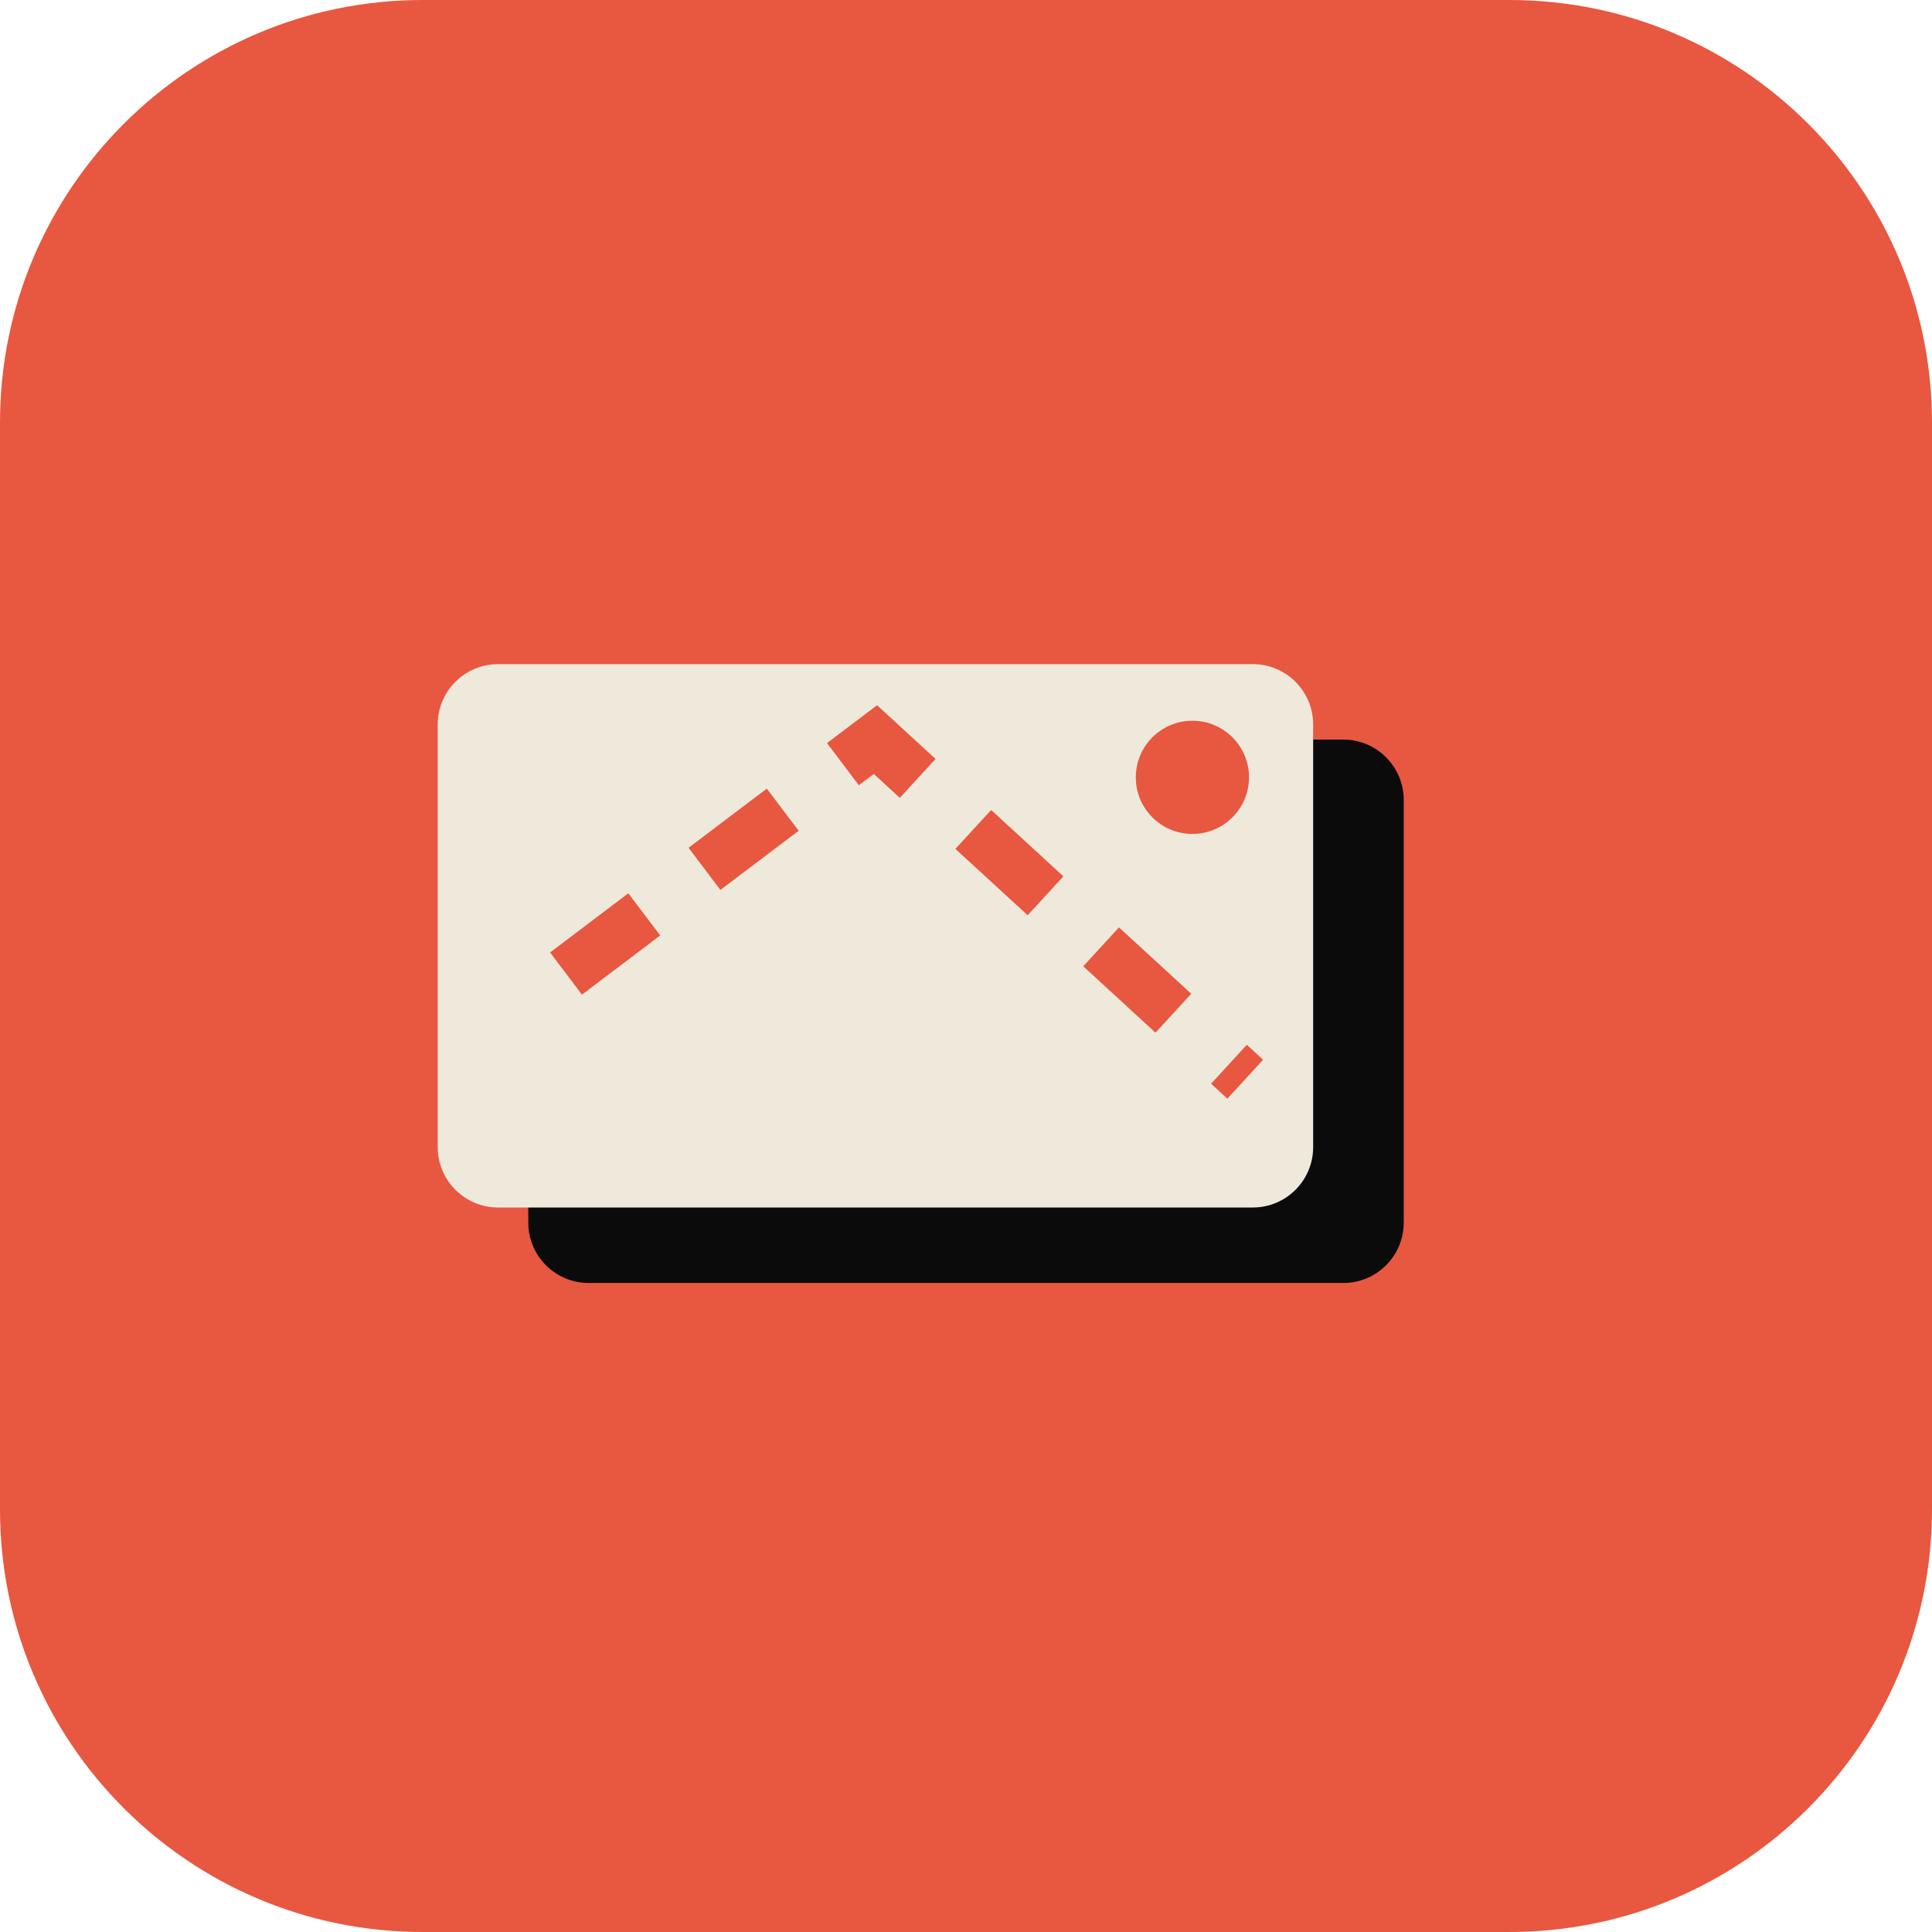
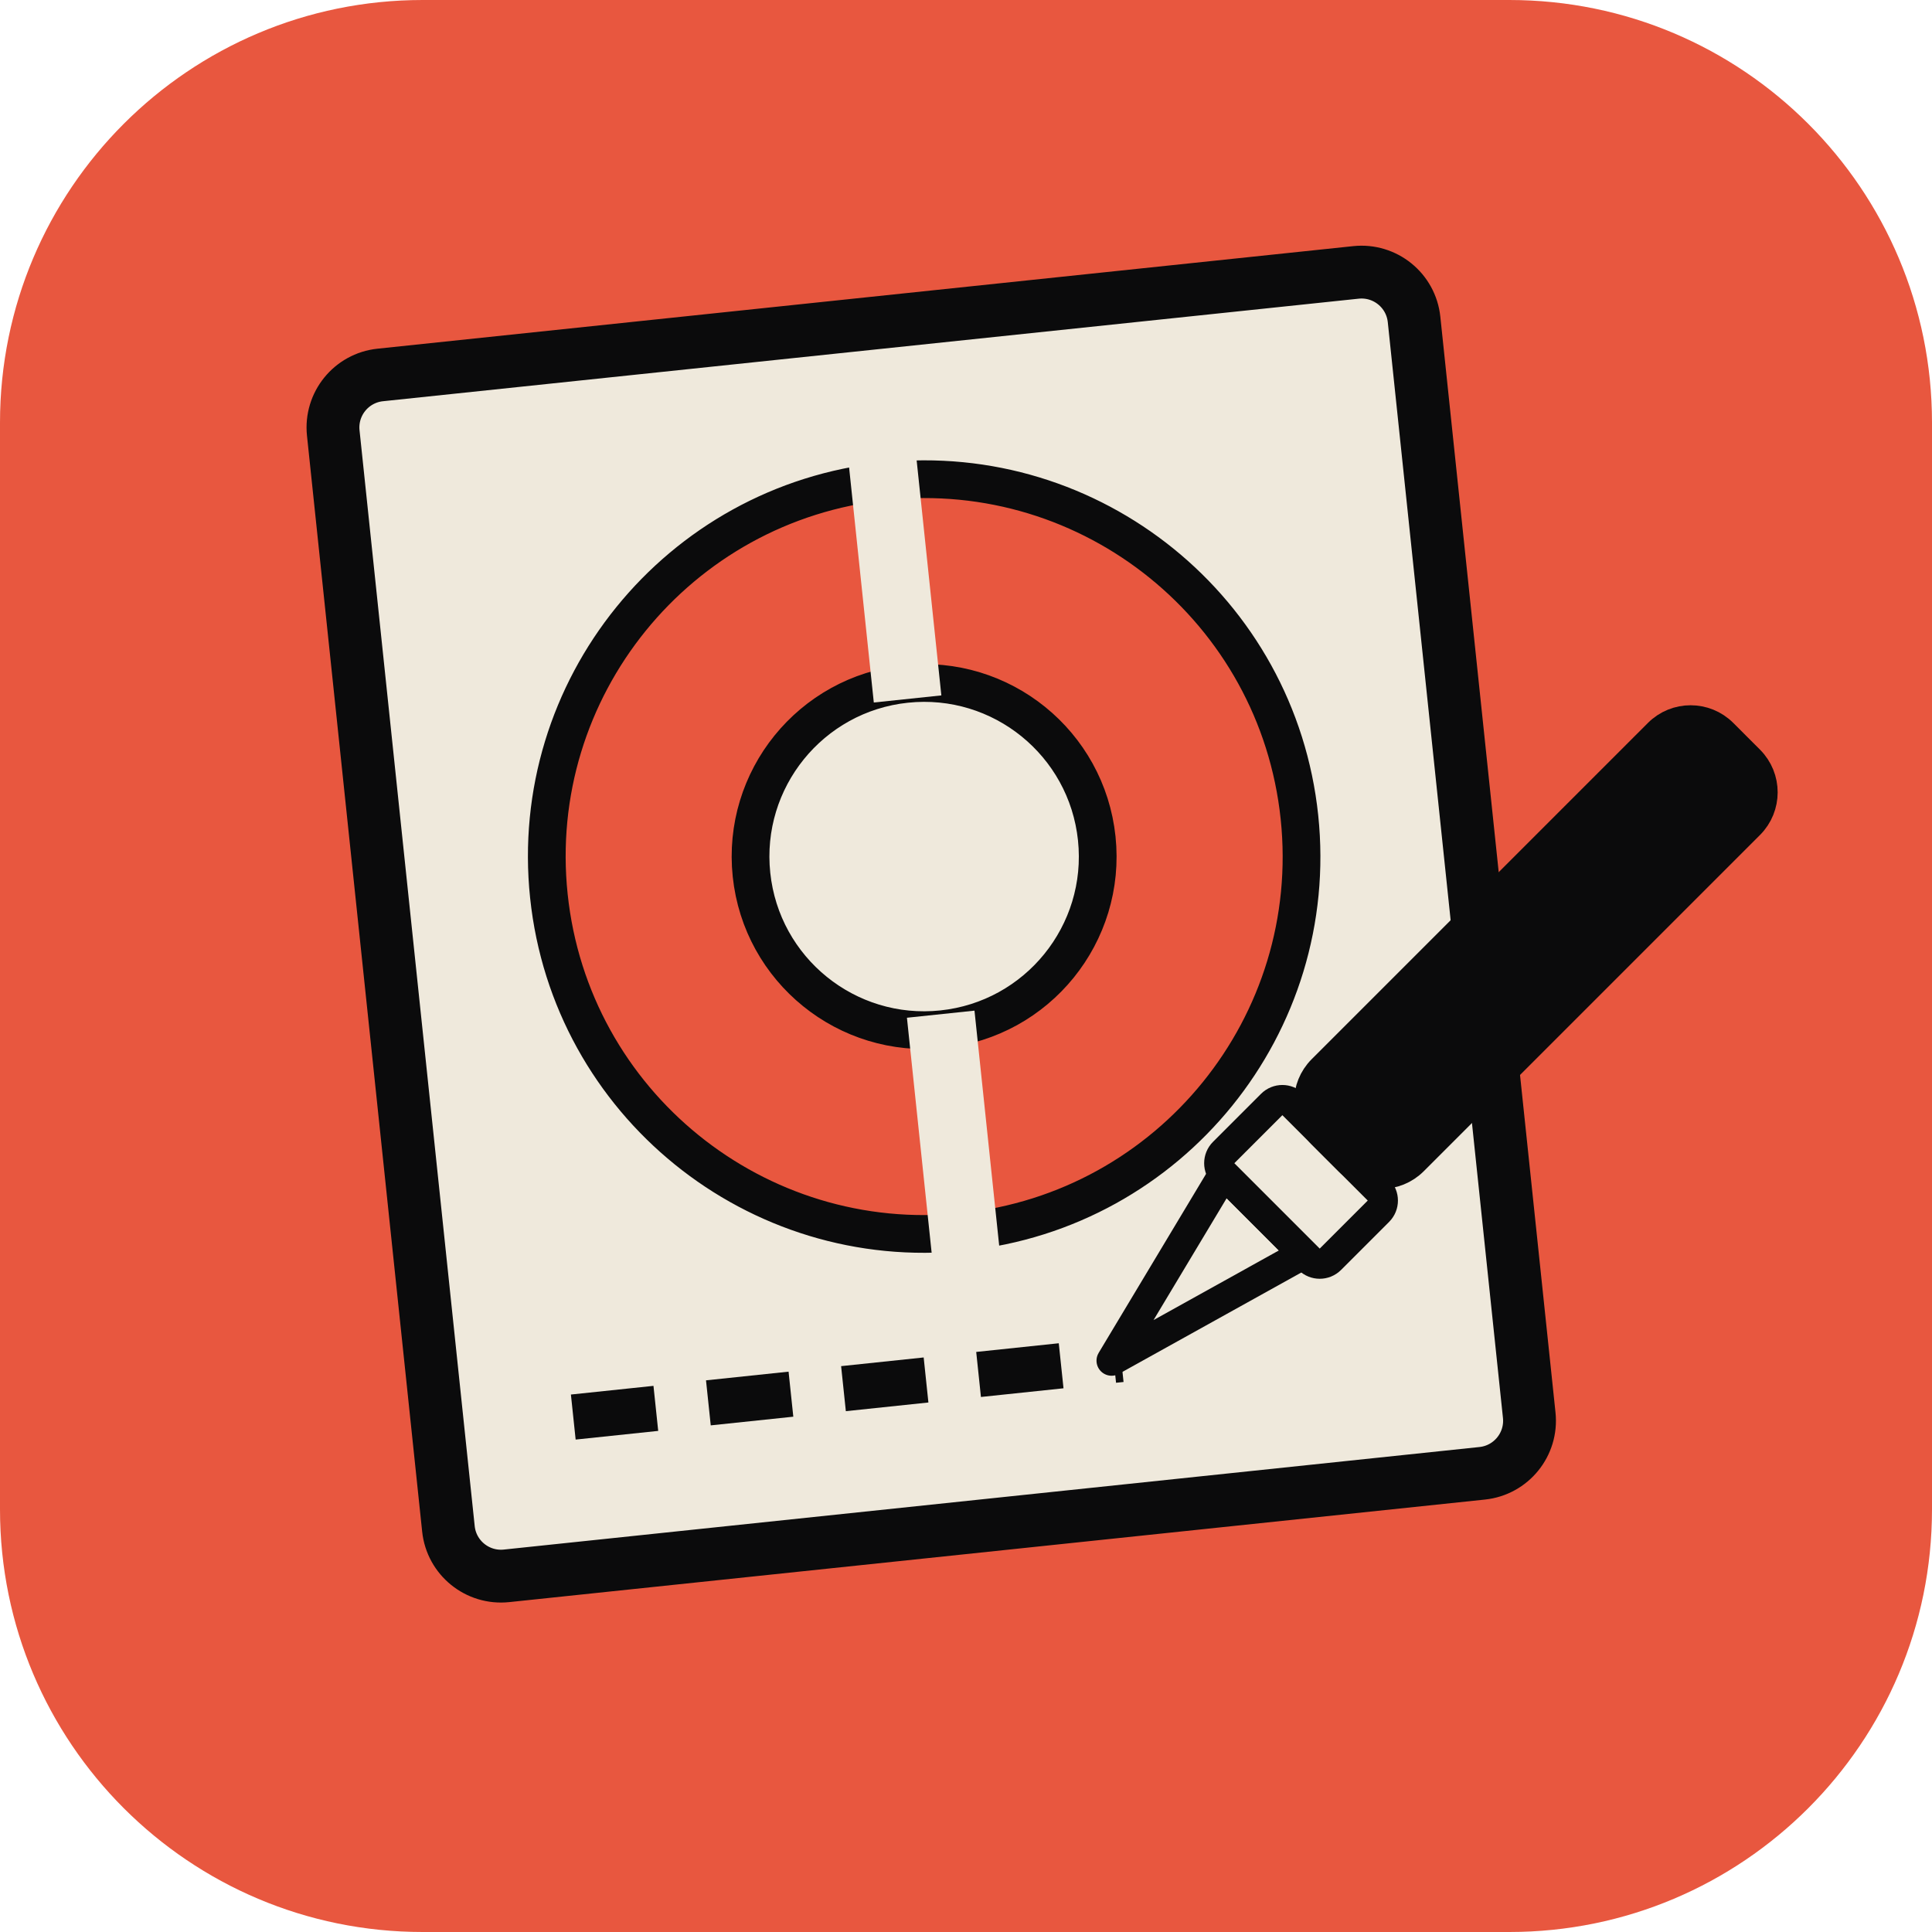
<svg xmlns="http://www.w3.org/2000/svg" viewBox="0 0 512 512">
-   <defs>
-     <clipPath id="tile">
-       <rect width="512" height="512" rx="112" />
-     </clipPath>
-   </defs>
-   <g clip-path="url(#tile)">
-     <rect width="512" height="512" fill="#e8573f" />
-     <rect x="140" y="196" width="232" height="144" rx="16" fill="#0b0b0c" />
-     <rect x="116" y="176" width="232" height="144" rx="16" fill="#efe9dc" />
-     <polyline points="150,258 232,196 330,286" fill="none" stroke="#e8573f" stroke-width="14" stroke-dasharray="26 20" stroke-linecap="butt" />
-     <circle cx="316" cy="206" r="15" fill="#e8573f" />
+   <rect width="512" height="512" rx="112" fill="#e8573f" />
+   <g transform="rotate(-6 256 256)">
+     <rect x="104" y="84" width="288" height="320" rx="14" fill="#efe9dc" stroke="#0b0b0c" stroke-width="14" stroke-linejoin="round" />
+     <path d="M248 126 a100 100 0 1 0 0.01 0 Z M248 180 a46 46 0 1 1 -0.01 0 Z" fill="#e8573f" fill-rule="evenodd" stroke="#0b0b0c" stroke-width="10" />
+     <g fill="#efe9dc">
+       <rect x="239" y="118" width="18" height="66" />
+       <rect x="239" y="268" width="18" height="66" />
+     </g>
+     <line x1="140" y1="364" x2="286" y2="364" stroke="#0b0b0c" stroke-width="12" stroke-dasharray="22 14" stroke-linecap="butt" />
+   </g>
+   <g transform="translate(296 362) rotate(-45)" stroke="#0b0b0c" stroke-width="8" stroke-linejoin="round">
+     <path d="M0 -2 L56 -16 L56 14 Z" fill="#efe9dc" />
+     <rect x="56" y="-20" width="26" height="40" rx="4" fill="#efe9dc" />
+     <rect x="82" y="-17" width="150" height="34" rx="12" fill="#0b0b0c" />
  </g>
</svg>
